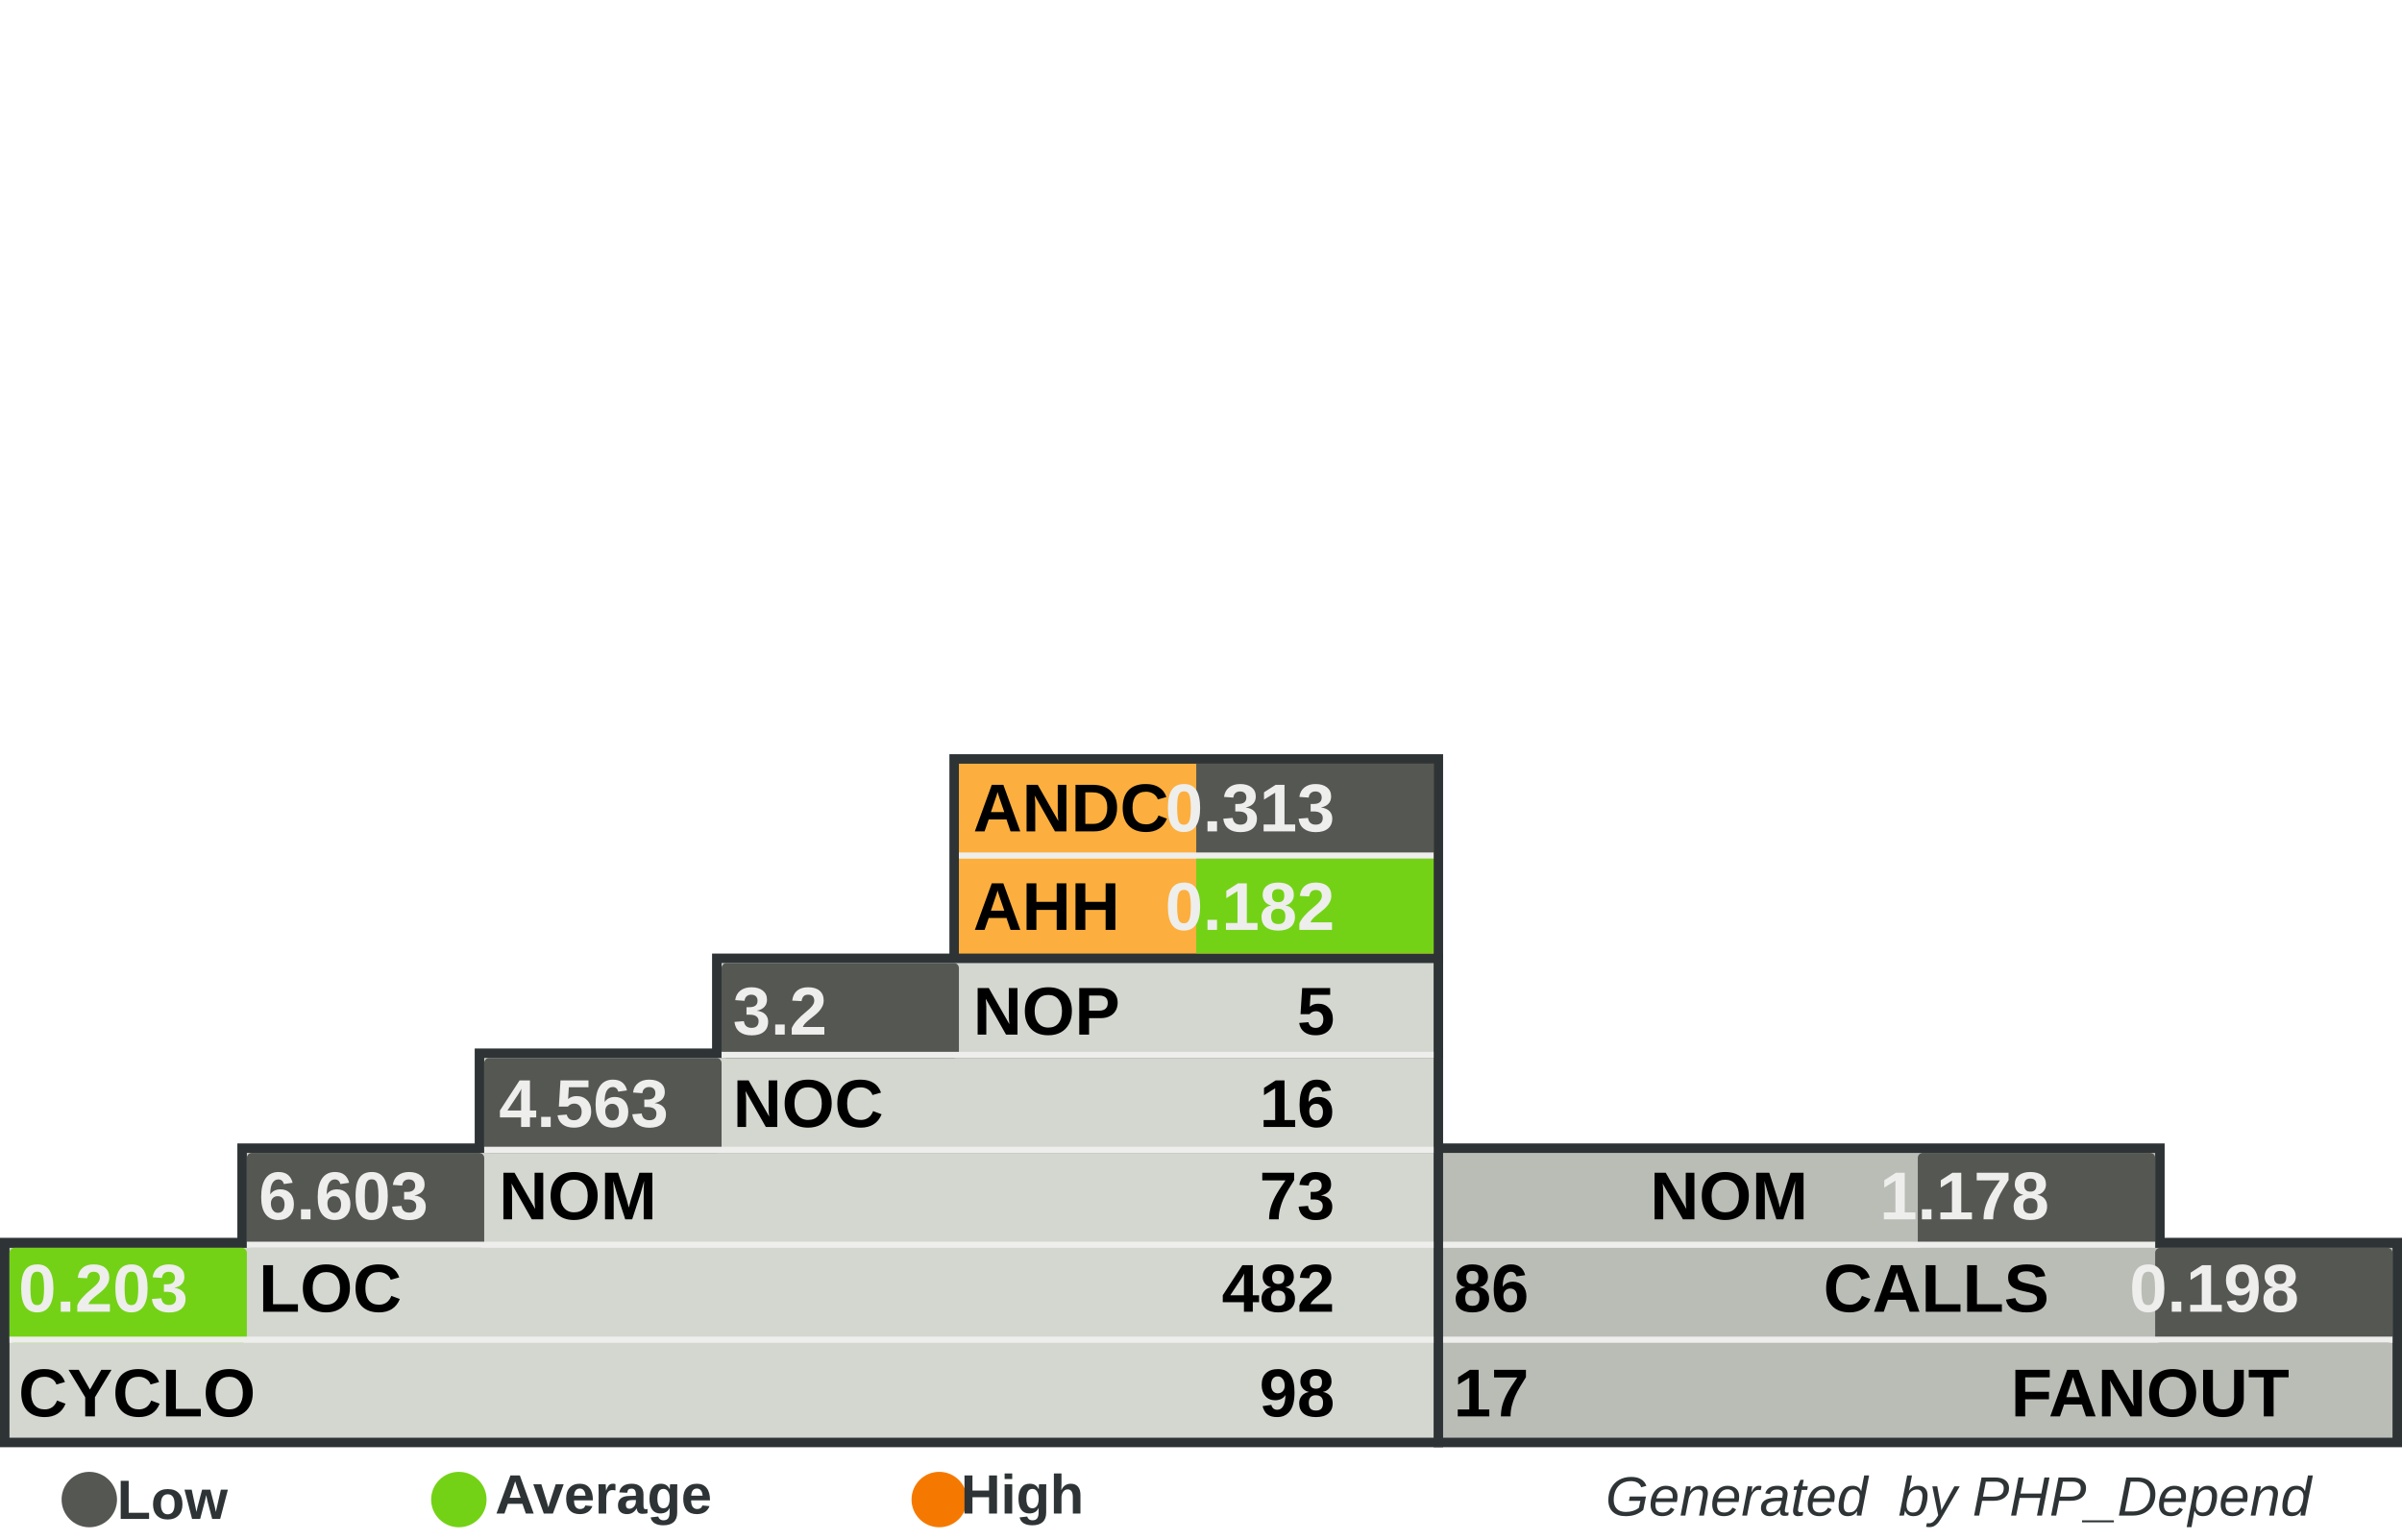
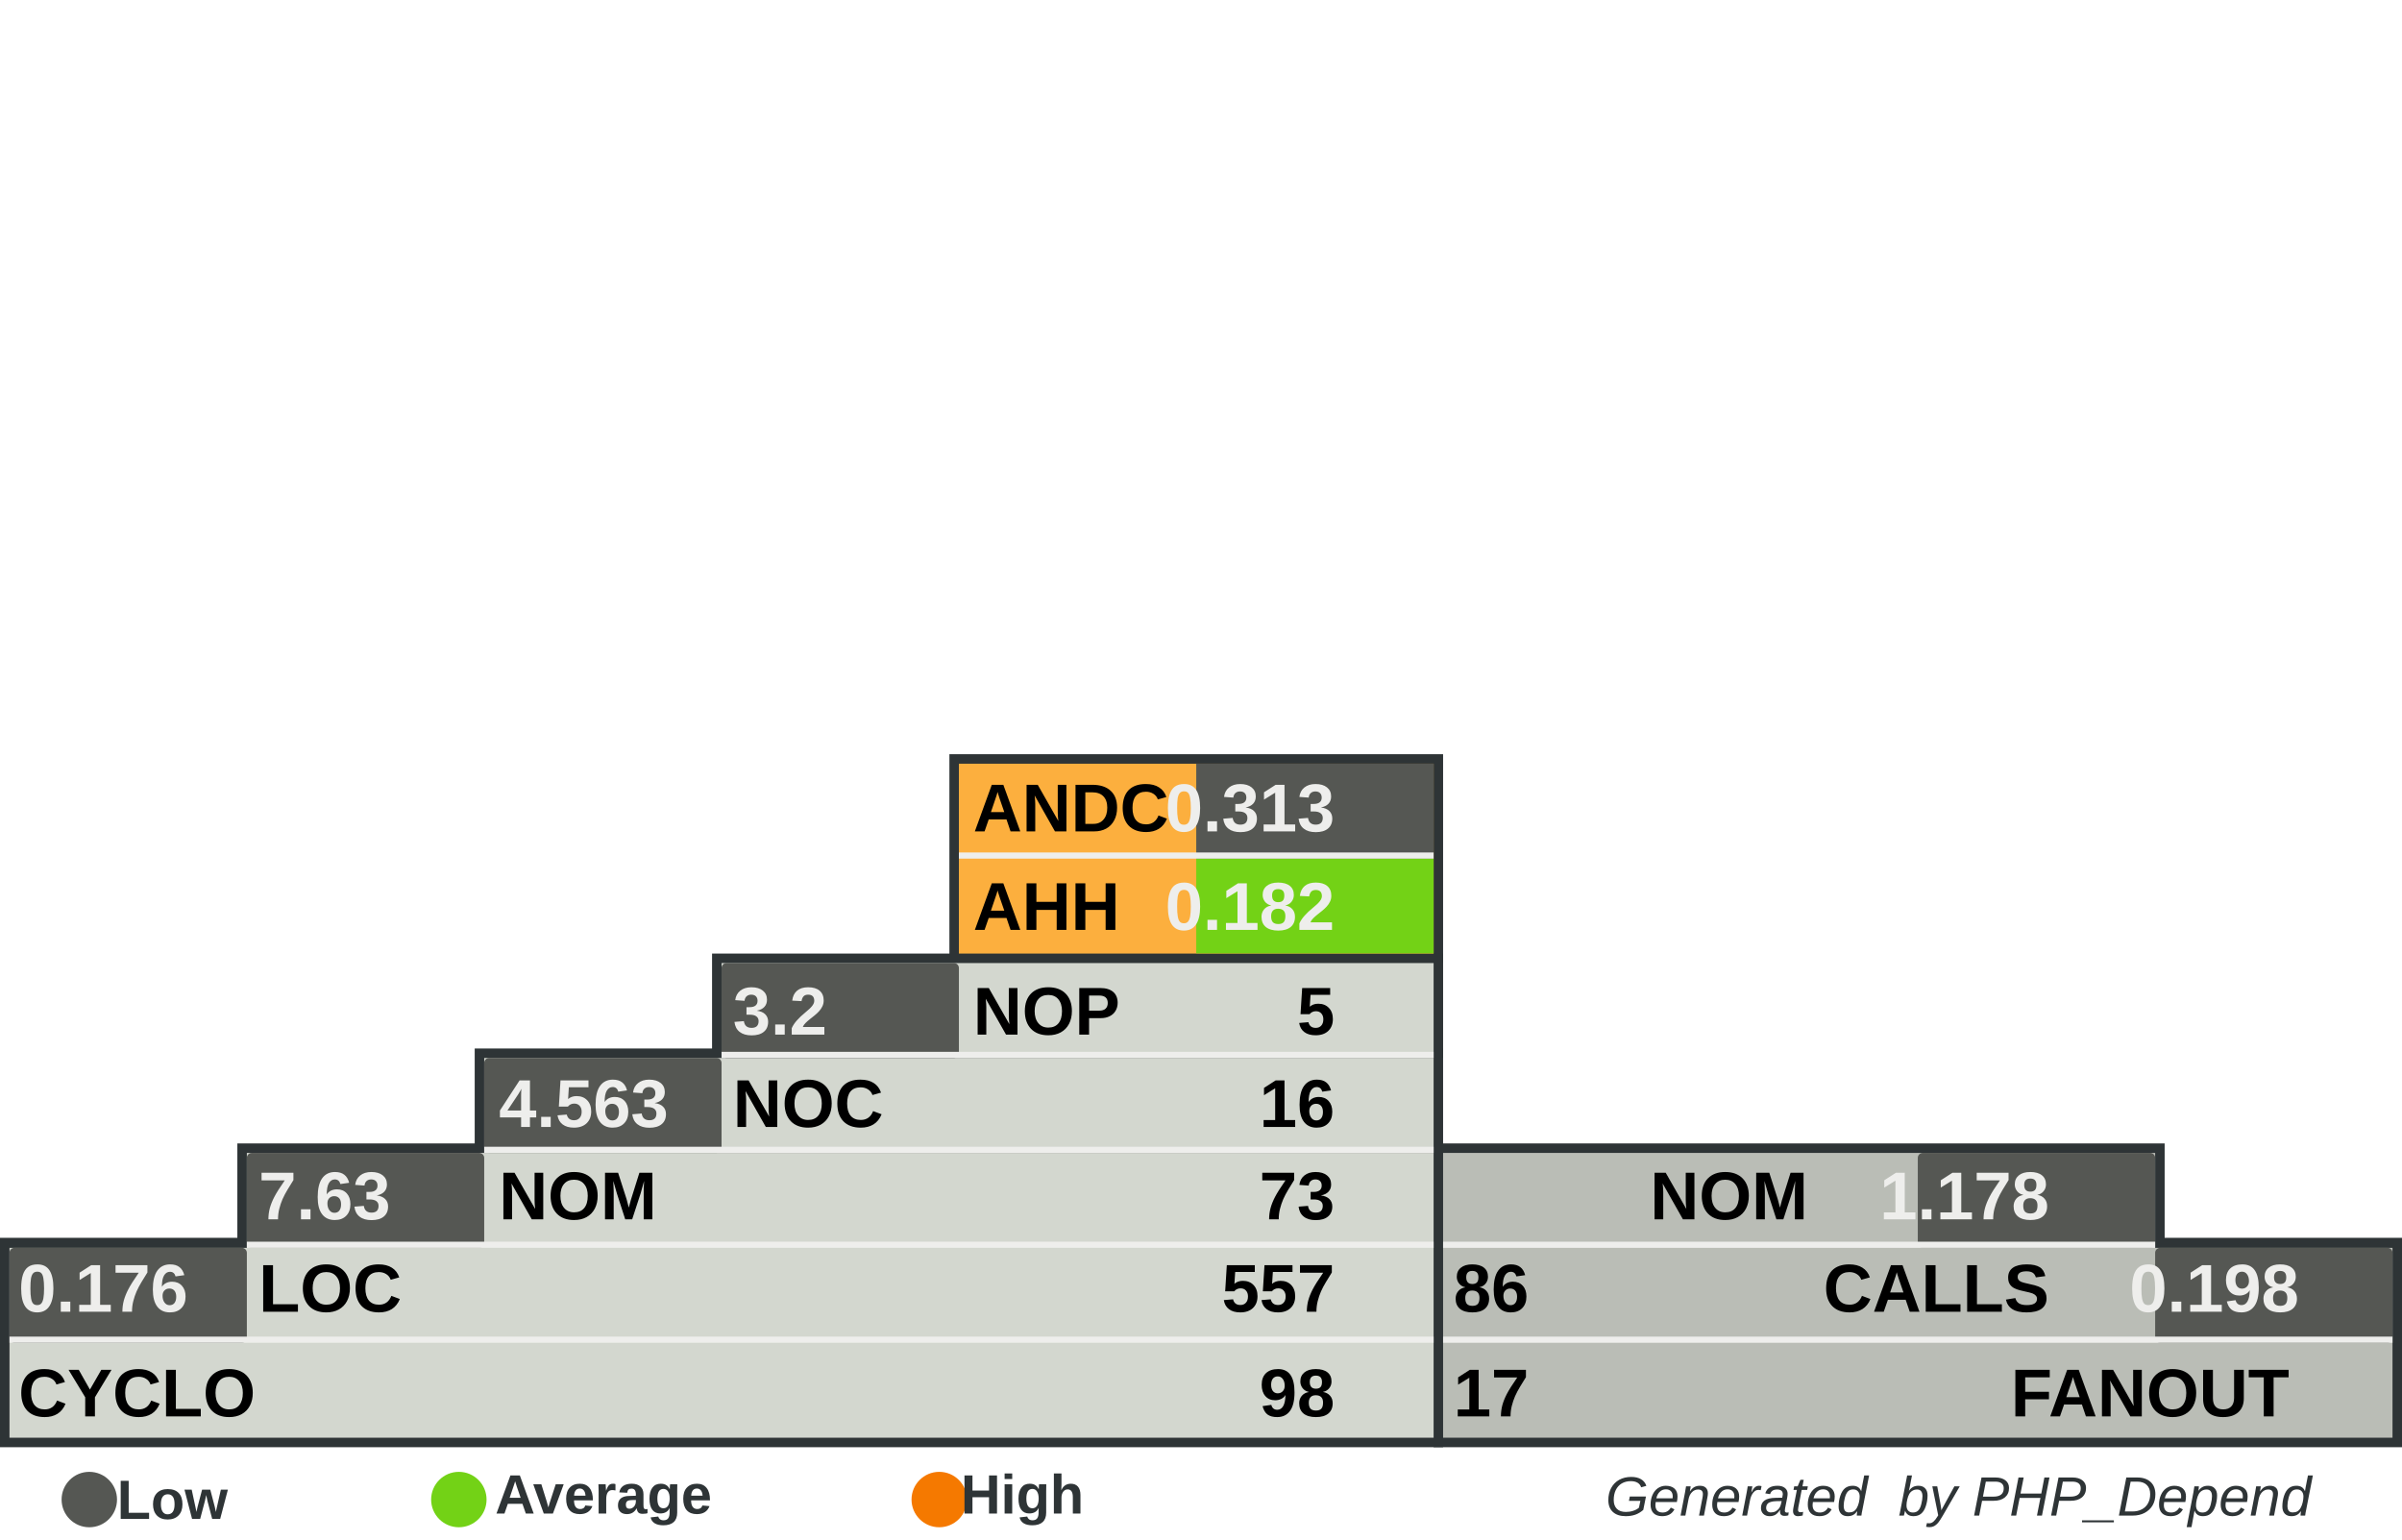
<svg xmlns="http://www.w3.org/2000/svg" width="390" height="250" id="svg5110" version="1.0">
  <defs id="defs5112">
    </defs>
  <g id="layer1">
    <rect style="fill:#555753" width="0" height="0" x="0" y="0" rx="0" ry="0" id="rect8982" xml:id="threshold.low" />
    <rect style="fill:#73d216" width="0" height="0" x="0" y="0" rx="0" ry="0" id="rect8983" xml:id="threshold.average" />
    <rect style="fill:#f57900" width="0" height="0" x="0" y="0" rx="0" ry="0" id="rect2834" xml:id="threshold.high" />
    <rect style="opacity:1;fill:#2e3436;fill-opacity:1;stroke:none;stroke-width:1;stroke-miterlimit:4;stroke-dasharray:none;stroke-opacity:1" id="rect4954" width="118.696" height="16.957" x="232.767" y="185.672" rx="2.978" ry="0" />
    <rect style="opacity:1;fill:#2e3436;fill-opacity:1;stroke:none;stroke-width:1;stroke-miterlimit:4;stroke-dasharray:none;stroke-opacity:1" id="rect4956" width="157.233" height="34" x="232.767" y="201" rx="3.945" ry="0" />
    <rect style="opacity:1;fill:#2e3436;fill-opacity:1;stroke:none;stroke-width:1;stroke-miterlimit:4;stroke-dasharray:none;stroke-opacity:1" id="rect4958" width="80.158" height="33.913" x="154.15" y="122.47" rx="2.011" ry="0" />
    <rect style="opacity:1;fill:#2e3436;fill-opacity:1;stroke:none;stroke-width:1;stroke-miterlimit:4;stroke-dasharray:none;stroke-opacity:1" id="rect4960" width="234.308" height="34" x="0" y="201" rx="5.879" ry="0" />
    <rect style="opacity:1;fill:#2e3436;fill-opacity:1;stroke:none;stroke-width:1;stroke-miterlimit:4;stroke-dasharray:none;stroke-opacity:1" id="rect4962" width="195.771" height="16.957" x="38.538" y="185.672" rx="4.912" ry="0" />
    <rect style="opacity:1;fill:#2e3436;fill-opacity:1;stroke:none;stroke-width:1;stroke-miterlimit:4;stroke-dasharray:none;stroke-opacity:1" id="rect4964" width="157.233" height="16.957" x="77.075" y="170.257" rx="3.945" ry="0" />
    <rect style="opacity:1;fill:#2e3436;fill-opacity:1;stroke:none;stroke-width:1;stroke-miterlimit:4;stroke-dasharray:none;stroke-opacity:1" id="rect4966" width="118.696" height="16.957" x="115.613" y="154.842" rx="2.978" ry="0" />
    <rect style="opacity:1;fill:#d3d7cf;fill-opacity:1;stroke:none;stroke-width:1;stroke-miterlimit:4;stroke-dasharray:none;stroke-opacity:1" id="rect4968" width="231.225" height="30.83" x="1.542" y="202.628" rx="5.801" ry="0" />
    <rect style="opacity:1;fill:#d3d7cf;fill-opacity:1;stroke:none;stroke-width:1;stroke-miterlimit:4;stroke-dasharray:none;stroke-opacity:1" id="rect4970" width="192.688" height="15.415" x="40.079" y="187.214" rx="4.834" ry="0" />
    <rect style="opacity:1;fill:#d3d7cf;fill-opacity:1;stroke:none;stroke-width:1;stroke-miterlimit:4;stroke-dasharray:none;stroke-opacity:1" id="rect4972" width="154.15" height="15.415" x="78.617" y="171.798" rx="3.868" ry="0" />
    <rect style="opacity:1;fill:#d3d7cf;fill-opacity:1;stroke:none;stroke-width:1;stroke-miterlimit:4;stroke-dasharray:none;stroke-opacity:1" id="rect4974" width="115.613" height="15.415" x="117.154" y="156.383" rx="2.901" ry="0" />
    <rect style="opacity:1;fill:#fcaf3e;fill-opacity:1;stroke:none;stroke-width:1;stroke-miterlimit:4;stroke-dasharray:none;stroke-opacity:1" id="rect4976" width="77.075" height="30.83" x="155.692" y="124.012" rx="1.934" ry="0" />
    <rect style="opacity:1;fill:#babdb6;fill-opacity:1;stroke:none;stroke-width:1;stroke-miterlimit:4;stroke-dasharray:none;stroke-opacity:1" id="rect4978" width="154.15" height="30.83" x="234.308" y="202.628" rx="3.868" ry="0" />
    <rect style="opacity:1;fill:#babdb6;fill-opacity:1;stroke:none;stroke-width:1;stroke-miterlimit:4;stroke-dasharray:none;stroke-opacity:1" id="rect4980" width="115.613" height="15.415" x="234.308" y="187.213" rx="2.901" ry="0" />
    <rect style="opacity:1;fill:#555753;fill-opacity:1;stroke:none;stroke-width:1;stroke-miterlimit:4;stroke-dasharray:none;stroke-opacity:1" id="rect4982" xml:id="rect.andc" width="38.538" height="15.43" x="194.229" y="124.012" rx="0.967" ry="0" />
    <rect style="opacity:1;fill:#73d216;fill-opacity:1;stroke:none;stroke-width:1;stroke-miterlimit:4;stroke-dasharray:none;stroke-opacity:1" id="rect2851" xml:id="rect.ahh" width="38.538" height="15.4" x="194.229" y="139.412" rx="0.967" ry="0" />
    <rect style="opacity:1;fill:#555753;fill-opacity:1;stroke:none;stroke-width:1;stroke-miterlimit:4;stroke-dasharray:none;stroke-opacity:1" id="rect4984" xml:id="rect.noc-nop" width="38.538" height="15.415" x="117.154" y="156.383" rx="0.806" />
    <rect style="opacity:1;fill:#555753;fill-opacity:1;stroke:none;stroke-width:1;stroke-miterlimit:4;stroke-dasharray:none;stroke-opacity:1" id="rect4986" xml:id="rect.nom-noc" width="38.538" height="15.415" x="78.617" y="171.798" rx="0.806" />
    <rect style="opacity:1;fill:#555753;fill-opacity:1;stroke:none;stroke-width:1;stroke-miterlimit:4;stroke-dasharray:none;stroke-opacity:1" id="rect4988" xml:id="rect.loc-nom" width="38.538" height="15.415" x="40.079" y="187.213" rx="0.806" />
-     <rect style="opacity:1;fill:#73d216;fill-opacity:1;stroke:none;stroke-width:1;stroke-miterlimit:4;stroke-dasharray:none;stroke-opacity:1" id="rect4990" xml:id="rect.cyclo-loc" width="38.538" height="15.415" x="1.542" y="202.628" rx="0.806" />
+     <rect style="opacity:1;fill:#555753;fill-opacity:1;stroke:none;stroke-width:1;stroke-miterlimit:4;stroke-dasharray:none;stroke-opacity:1" id="rect4990" xml:id="rect.cyclo-loc" width="38.538" height="15.415" x="1.542" y="202.628" rx="0.806" />
    <rect style="opacity:1;fill:#555753;fill-opacity:1;stroke:none;stroke-width:1;stroke-miterlimit:4;stroke-dasharray:none;stroke-opacity:1" id="rect4992" xml:id="rect.calls-nom" width="38.538" height="15.415" x="311.383" y="187.213" rx="0.806" />
    <rect style="opacity:1;fill:#555753;fill-opacity:1;stroke:none;stroke-width:1;stroke-miterlimit:4;stroke-dasharray:none;stroke-opacity:1" id="rect4994" xml:id="rect.fanout-calls" width="38.538" height="15.415" x="349.921" y="202.628" rx="0.806" />
    <rect style="opacity:1;fill:#eeeeec;fill-opacity:1;stroke:none;stroke-width:1;stroke-miterlimit:4;stroke-dasharray:none;stroke-opacity:1" id="rect4996" width="231.225" height="1" x="1.542" y="217.043" rx="5.801" ry="0" />
    <rect style="opacity:1;fill:#eeeeec;fill-opacity:1;stroke:none;stroke-width:1;stroke-miterlimit:4;stroke-dasharray:none;stroke-opacity:1" id="rect4998" width="192.688" height="1" x="40.079" y="201.628" rx="4.834" ry="0" />
    <rect style="opacity:1;fill:#eeeeec;fill-opacity:1;stroke:none;stroke-width:1;stroke-miterlimit:4;stroke-dasharray:none;stroke-opacity:1" id="rect5000" width="154.15" height="1" x="78.617" y="186.213" rx="3.868" ry="0" />
    <rect style="opacity:1;fill:#eeeeec;fill-opacity:1;stroke:none;stroke-width:1;stroke-miterlimit:4;stroke-dasharray:none;stroke-opacity:1" id="rect5002" width="115.613" height="1" x="117.154" y="170.798" rx="2.901" ry="0" />
    <rect style="opacity:1;fill:#eeeeec;fill-opacity:1;stroke:none;stroke-width:1;stroke-miterlimit:4;stroke-dasharray:none;stroke-opacity:1" id="rect5004" width="115.613" height="1" x="234.308" y="201.628" rx="2.901" ry="0" />
    <rect style="opacity:1;fill:#eeeeec;fill-opacity:1;stroke:none;stroke-width:1;stroke-miterlimit:4;stroke-dasharray:none;stroke-opacity:1" id="rect5006" width="154.15" height="1" x="234.308" y="217.043" rx="3.868" ry="0" />
    <rect style="opacity:1;fill:#eeeeec;fill-opacity:1;stroke:none;stroke-width:1;stroke-miterlimit:4;stroke-dasharray:none;stroke-opacity:1" id="rect5008" width="77.075" height="1" x="155.692" y="138.427" rx="1.934" ry="0" />
    <text xml:space="preserve" style="font-size:11px;font-style:normal;font-variant:normal;font-weight:bold;font-stretch:normal;fill:#000000;fill-opacity:1;stroke:none;stroke-width:1px;stroke-linecap:butt;stroke-linejoin:miter;stroke-opacity:1;font-family:Arial" x="158" y="135" title="Average Number of Derived Classes" id="text5010">
      <tspan title="Average Number of Derived Classes" id="tspan5012" x="158" y="135">ANDC</tspan>
    </text>
    <text xml:space="preserve" style="font-size:11px;font-style:normal;font-variant:normal;font-weight:bold;font-stretch:normal;fill:#000000;fill-opacity:1;stroke:none;stroke-width:1px;stroke-linecap:butt;stroke-linejoin:miter;stroke-opacity:1;font-family:Arial" x="158" y="151" title="Average Hierarchy Height" id="text5014">
      <tspan title="Average Hierarchy Height" id="tspan5016" x="158" y="151">AHH</tspan>
    </text>
    <text xml:space="preserve" style="font-size:11px;font-style:normal;font-variant:normal;font-weight:bold;font-stretch:normal;fill:#000000;fill-opacity:1;stroke:none;stroke-width:1px;stroke-linecap:butt;stroke-linejoin:miter;stroke-opacity:1;font-family:Arial" x="158" y="168" title="Number Of Packages" id="text5018">
      <tspan title="Number Of Packages" id="tspan5020" x="158" y="168">NOP</tspan>
    </text>
    <text xml:space="preserve" style="font-size:11px;font-style:normal;font-variant:normal;font-weight:bold;font-stretch:normal;fill:#000000;fill-opacity:1;stroke:none;stroke-width:1px;stroke-linecap:butt;stroke-linejoin:miter;stroke-opacity:1;font-family:Arial" x="119" y="183" id="text5022" title="Number Of Classes" transform="scale(0.9999985,1.000001)">
      <tspan title="Number Of Classes" id="tspan5024" x="119" y="183">NOC</tspan>
    </text>
    <text xml:space="preserve" style="font-size:11px;font-style:normal;font-variant:normal;font-weight:bold;font-stretch:normal;fill:#000000;fill-opacity:1;stroke:none;stroke-width:1px;stroke-linecap:butt;stroke-linejoin:miter;stroke-opacity:1;font-family:Arial" x="81" y="198" id="text5026" title="Number Of Methods (Methods+Functions)" transform="scale(0.9999985,1.000001)">
      <tspan title="Number Of Methods (Methods+Functions)" id="tspan5028" x="81" y="198">NOM</tspan>
    </text>
    <text xml:space="preserve" style="font-size:11px;font-style:normal;font-variant:normal;font-weight:bold;font-stretch:normal;fill:#000000;fill-opacity:1;stroke:none;stroke-width:1px;stroke-linecap:butt;stroke-linejoin:miter;stroke-opacity:1;font-family:Arial" x="42" y="213" id="text5030" title="Lines Of Code (Non Comment and Non Whitespace Lines)" transform="scale(0.9999985,1.000001)">
      <tspan title="Lines Of Code (Non Comment and Non Whitespace Lines)" id="tspan5032" x="42" y="213">LOC</tspan>
    </text>
    <text xml:space="preserve" style="font-size:11px;font-style:normal;font-variant:normal;font-weight:bold;font-stretch:normal;fill:#000000;fill-opacity:1;stroke:none;stroke-width:1px;stroke-linecap:butt;stroke-linejoin:miter;stroke-opacity:1;font-family:Arial" x="3" y="230" id="text5034" title="Cyclomatic Complexity" transform="scale(0.9999985,1.000001)">
      <tspan title="Cyclomatic Complexity" id="tspan5036" x="3" y="230">CYCLO</tspan>
    </text>
    <text xml:space="preserve" style="font-size:11px;font-style:normal;font-variant:normal;font-weight:bold;font-stretch:normal;text-align:end;text-anchor:end;fill:#000000;fill-opacity:1;stroke:none;stroke-width:1px;stroke-linecap:butt;stroke-linejoin:miter;stroke-opacity:1;font-family:Arial" x="308.858" y="198" id="text5038" title="Number Of Methods (Methods+Functions)" transform="scale(0.9999985,1.000001)">
      <tspan title="Number Of Methods (Methods+Functions)" id="tspan5040" x="308.858" y="198">NOM</tspan>
    </text>
    <text xml:space="preserve" style="font-size:11px;font-style:normal;font-variant:normal;font-weight:bold;font-stretch:normal;text-anchor:end;fill:#000000;fill-opacity:1;stroke:none;stroke-width:1px;stroke-linecap:butt;stroke-linejoin:miter;stroke-opacity:1;font-family:Arial" x="348" y="213" id="text5042" title="Number of Operation Calls" transform="scale(0.9999985,1.000001)">
      <tspan title="Number of Operation Calls" id="tspan5044" x="348" y="213">CALLS</tspan>
    </text>
    <text xml:space="preserve" style="font-size:11px;font-style:normal;font-variant:normal;font-weight:bold;font-stretch:normal;text-anchor:end;fill:#000000;fill-opacity:1;stroke:none;stroke-width:1px;stroke-linecap:butt;stroke-linejoin:miter;stroke-opacity:1;font-family:Arial" x="387" y="230" id="text5046" title="Number of Called Classes" transform="scale(0.9999985,1.000001)">
      <tspan title="Number of Called Classes" id="tspan5048" x="387" y="230">FANOUT</tspan>
    </text>
    <text xml:space="preserve" style="font-size:11px;font-style:normal;font-variant:normal;font-weight:bold;font-stretch:normal;fill:#000000;fill-opacity:1;stroke:none;stroke-width:1px;stroke-linecap:butt;stroke-linejoin:miter;stroke-opacity:1;font-family:Arial" title="Number of Called Classes" x="236" y="230" id="text5050" transform="scale(0.9999985,1.000001)">
      <tspan title="Number of Called Classes" id="tspan5052" xml:id="pdepend.fanout" x="236" y="230">17</tspan>
    </text>
    <text xml:space="preserve" style="font-size:11px;font-style:normal;font-variant:normal;font-weight:bold;font-stretch:normal;fill:#000000;fill-opacity:1;stroke:none;stroke-width:1px;stroke-linecap:butt;stroke-linejoin:miter;stroke-opacity:1;font-family:Arial" title="Number of Operation Calls" x="236" y="213" id="text5054" transform="scale(0.9999985,1.000001)">
      <tspan title="Number of Operation Calls" id="tspan5056" xml:id="pdepend.calls" x="236" y="213">86</tspan>
    </text>
    <text xml:space="preserve" style="font-size:11px;font-style:normal;font-variant:normal;font-weight:bold;font-stretch:normal;text-anchor:end;fill:#000000;fill-opacity:1;stroke:none;stroke-width:1px;stroke-linecap:butt;stroke-linejoin:miter;stroke-opacity:1;font-family:Arial" title="Cyclomatic Complexity" x="232" y="230" id="text5058" transform="scale(0.9999985,1.000001)">
      <tspan title="Cyclomatic Complexity" id="tspan5060" xml:id="pdepend.cyclo" x="232" y="230">98</tspan>
    </text>
    <text xml:space="preserve" style="font-size:11px;font-style:normal;font-variant:normal;font-weight:bold;font-stretch:normal;text-anchor:end;fill:#000000;fill-opacity:1;stroke:none;stroke-width:1px;stroke-linecap:butt;stroke-linejoin:miter;stroke-opacity:1;font-family:Arial" title="Lines Of Code (Non Comment and Non Whitespace Lines)" x="232" y="213" id="text5062" transform="scale(0.9999985,1.000001)">
-       <tspan xml:id="pdepend.loc" title="Lines Of Code (Non Comment and Non Whitespace Lines)" id="tspan5064" x="232" y="213">482</tspan>
+       <tspan xml:id="pdepend.loc" title="Lines Of Code (Non Comment and Non Whitespace Lines)" id="tspan5064" x="232" y="213">557</tspan>
    </text>
    <text xml:space="preserve" style="font-size:11px;font-style:normal;font-variant:normal;font-weight:bold;font-stretch:normal;text-anchor:end;fill:#000000;fill-opacity:1;stroke:none;stroke-width:1px;stroke-linecap:butt;stroke-linejoin:miter;stroke-opacity:1;font-family:Arial" title="Number Of Methods (Methods+Functions)" x="232" y="198" id="text5066" transform="scale(0.9999985,1.000001)">
      <tspan title="Number Of Methods (Methods+Functions)" id="tspan5068" xml:id="pdepend.nom" x="232" y="198">73</tspan>
    </text>
    <text xml:space="preserve" style="font-size:11px;font-style:normal;font-variant:normal;font-weight:bold;font-stretch:normal;text-anchor:end;fill:#000000;fill-opacity:1;stroke:none;stroke-width:1px;stroke-linecap:butt;stroke-linejoin:miter;stroke-opacity:1;font-family:Arial" title="Number Of Packages" x="232" y="168" id="text5070" transform="scale(0.9999985,1.000001)">
      <tspan title="Number Of Packages" id="tspan5072" xml:id="pdepend.nop" x="232" y="168">5</tspan>
    </text>
    <text xml:space="preserve" style="font-size:11px;font-style:normal;font-variant:normal;font-weight:bold;font-stretch:normal;text-anchor:end;fill:#000000;fill-opacity:1;stroke:none;stroke-width:1px;stroke-linecap:butt;stroke-linejoin:miter;stroke-opacity:1;font-family:Arial" title="Number Of Classes" x="232" y="183" id="text5074" transform="scale(0.9999985,1.000001)">
      <tspan title="Number Of Classes" id="tspan5076" xml:id="pdepend.noc" x="232" y="183">16</tspan>
    </text>
    <text xml:space="preserve" style="font-size:11px;font-style:normal;font-variant:normal;font-weight:bold;font-stretch:normal;text-anchor:end;fill:#eeeeec;fill-opacity:1;stroke:none;stroke-width:1px;stroke-linecap:butt;stroke-linejoin:miter;stroke-opacity:1;font-family:Arial" title="Average Number of Derived Classes" x="232" y="135" id="text5078" transform="scale(0.9999985,1.000001)">
      <tspan title="Average Number of Derived Classes" id="tspan5080" xml:id="pdepend.andc" x="232" y="135">0.313</tspan>
    </text>
    <text xml:space="preserve" style="font-size:11px;font-style:normal;font-variant:normal;font-weight:bold;font-stretch:normal;text-anchor:end;fill:#eeeeec;fill-opacity:1;stroke:none;stroke-width:1px;stroke-linecap:butt;stroke-linejoin:miter;stroke-opacity:1;font-family:Arial" title="Average Hierarchy Height" x="232" y="151" id="text5082" transform="scale(0.9999985,1.000001)">
      <tspan title="Average Hierarchy Height" id="tspan5084" xml:id="pdepend.ahh" x="232" y="151">0.182</tspan>
    </text>
    <text xml:space="preserve" style="font-size:11px;font-style:normal;font-variant:normal;font-weight:bold;font-stretch:normal;fill:#eeeeec;fill-opacity:1;stroke:none;stroke-width:1px;stroke-linecap:butt;stroke-linejoin:miter;stroke-opacity:1;font-family:Arial" title="Ratio: Number of Classes / Number of Packages" x="119" y="168" id="text5086" transform="scale(0.9999985,1.000001)">
      <tspan title="Ratio: Number of Classes / Number of Packages" id="tspan5088" xml:id="pdepend.noc-nop" x="119" y="168">3.2</tspan>
    </text>
    <text xml:space="preserve" style="font-size:11px;font-style:normal;font-variant:normal;font-weight:bold;font-stretch:normal;fill:#eeeeec;fill-opacity:1;stroke:none;stroke-width:1px;stroke-linecap:butt;stroke-linejoin:miter;stroke-opacity:1;font-family:Arial" title="Ratio: Number of Methods / Number of Classes" x="81" y="183" id="text5090" transform="scale(0.9999985,1.000001)">
      <tspan title="Ratio: Number of Methods / Number of Classes" id="tspan5092" xml:id="pdepend.nom-noc" x="81" y="183">4.563</tspan>
    </text>
    <text xml:space="preserve" style="font-size:11px;font-style:normal;font-variant:normal;font-weight:bold;font-stretch:normal;fill:#eeeeec;fill-opacity:1;stroke:none;stroke-width:1px;stroke-linecap:butt;stroke-linejoin:miter;stroke-opacity:1;font-family:Arial" title="Ratio: Lines of Code / Number of Methods" x="42" y="198" id="text5094" transform="scale(0.9999985,1.000001)">
-       <tspan title="Ratio: Lines of Code / Number of Methods" id="tspan5096" xml:id="pdepend.loc-nom" x="42" y="198">6.603</tspan>
+       <tspan title="Ratio: Lines of Code / Number of Methods" id="tspan5096" xml:id="pdepend.loc-nom" x="42" y="198">7.63</tspan>
    </text>
    <text xml:space="preserve" style="font-size:11px;font-style:normal;font-variant:normal;font-weight:bold;font-stretch:normal;fill:#eeeeec;fill-opacity:1;stroke:none;stroke-width:1px;stroke-linecap:butt;stroke-linejoin:miter;stroke-opacity:1;font-family:Arial" title="Ratio: Cyclomatic Complexity / Lines of Code" x="3" y="213" id="text5098" transform="scale(0.9999985,1.000001)">
-       <tspan title="Ratio: Cyclomatic Complexity / Lines of Code" id="tspan5100" xml:id="pdepend.cyclo-loc" x="3" y="213">0.203</tspan>
+       <tspan title="Ratio: Cyclomatic Complexity / Lines of Code" id="tspan5100" xml:id="pdepend.cyclo-loc" x="3" y="213">0.176</tspan>
    </text>
    <text xml:space="preserve" style="font-size:11px;font-style:normal;font-variant:normal;font-weight:bold;font-stretch:normal;text-anchor:end;fill:#eeeeec;fill-opacity:1;stroke:none;stroke-width:1px;stroke-linecap:butt;stroke-linejoin:miter;stroke-opacity:1;font-family:Arial" title="Ratio: Number of Called Classes(FANOUT) / Number of Operation Calls" x="388.563" y="213" id="text5102" transform="scale(0.9999985,1.000001)">
      <tspan title="Ratio: Number of Called Classes(FANOUT) / Number of Operation Calls" id="tspan5104" xml:id="pdepend.fanout-calls" x="388.563" y="213">0.198</tspan>
    </text>
    <text xml:space="preserve" style="font-size:11px;font-style:normal;font-variant:normal;font-weight:bold;font-stretch:normal;text-anchor:end;fill:#eeeeec;fill-opacity:1;stroke:none;stroke-width:1px;stroke-linecap:butt;stroke-linejoin:miter;stroke-opacity:1;font-family:Arial" title="Ratio: Number of Operation Calls / Number of Methods (Methods+Functions)" x="348" y="198" id="text5106" transform="scale(0.9999985,1.000001)">
      <tspan title="Ratio: Number of Operation Calls / Number of Methods (Methods+Functions)" id="tspan5108" xml:id="pdepend.calls-nom" x="348" y="198">1.178</tspan>
    </text>
    <text xml:space="preserve" style="font-size:8px;font-style:normal;font-variant:normal;font-weight:bold;font-stretch:normal;text-align:end;text-anchor:end;fill:#2e3436;fill-opacity:1;stroke:none;stroke-width:1px;stroke-linecap:butt;stroke-linejoin:miter;stroke-opacity:1;font-family:Arial" x="386.395" y="246.106" id="text2692">
      <tspan id="tspan2694" x="386.395" y="246.106" style="font-size:9px;font-style:italic;font-variant:normal;font-weight:normal;font-stretch:normal;text-align:end;text-anchor:end;fill:#2e3436;font-family:Arial;">Generated  by PHP_Depend</tspan>
    </text>
    <path style="opacity:1;fill:#555753;fill-opacity:1;stroke:none;stroke-width:1;stroke-miterlimit:4;stroke-dasharray:none;stroke-opacity:1" id="path3780" d="M 65.333,285.667 A 12,10.333 0 1 1 41.333,285.667 A 12,10.333 0 1 1 65.333,285.667 z" transform="matrix(0.375,0,0,0.4354839,-5.5,119.0968)" />
    <text xml:space="preserve" style="font-size:8px;font-style:normal;font-weight:bold;text-align:center;text-anchor:middle;fill:#2e3436;fill-opacity:1;stroke:none;stroke-width:1px;stroke-linecap:butt;stroke-linejoin:miter;stroke-opacity:1;font-family:URW Chancery L;" x="32.387" y="246.642" id="text3782">
      <tspan id="tspan3784" x="32.387" y="246.642" style="font-size:9px;font-style:normal;font-variant:normal;font-weight:bold;font-stretch:normal;fill:#2e3436;font-family:Arial;">Low</tspan>
    </text>
    <path style="opacity:1;fill:#73d216;fill-opacity:1;stroke:none;stroke-width:1;stroke-miterlimit:4;stroke-dasharray:none;stroke-opacity:1" id="path3786" d="M 65.333,285.667 A 12,10.333 0 1 1 41.333,285.667 A 12,10.333 0 1 1 65.333,285.667 z" transform="matrix(0.375,0,0,0.4354839,54.5,119.0968)" />
    <text xml:space="preserve" style="font-size:8px;font-style:normal;font-weight:bold;text-align:center;text-anchor:middle;fill:#2e3436;fill-opacity:1;stroke:none;stroke-width:1px;stroke-linecap:butt;stroke-linejoin:miter;stroke-opacity:1;font-family:URW Chancery L;" x="102.387" y="245.774" id="text3788">
      <tspan id="tspan3790" x="102.387" y="245.774" style="font-size:9px;font-style:normal;font-variant:normal;font-weight:bold;font-stretch:normal;fill:#2e3436;font-family:Arial;">Average</tspan>
    </text>
    <path style="opacity:1;fill:#f57900;fill-opacity:1;stroke:none;stroke-width:1;stroke-miterlimit:4;stroke-dasharray:none;stroke-opacity:1" id="path3792" d="M 65.333,285.667 A 12,10.333 0 1 1 41.333,285.667 A 12,10.333 0 1 1 65.333,285.667 z" transform="matrix(0.375,0,0,0.4354839,132.5,119.0968)" />
    <text xml:space="preserve" style="font-size:8px;font-style:normal;font-weight:bold;text-align:center;text-anchor:middle;fill:#2e3436;fill-opacity:1;stroke:none;stroke-width:1px;stroke-linecap:butt;stroke-linejoin:miter;stroke-opacity:1;font-family:URW Chancery L;" x="170.387" y="245.774" id="text3794">
      <tspan id="tspan3796" x="170.387" y="245.774" style="font-size:9px;font-style:normal;font-variant:normal;font-weight:bold;font-stretch:normal;fill:#2e3436;font-family:Arial;">High</tspan>
    </text>
  </g>
</svg>
